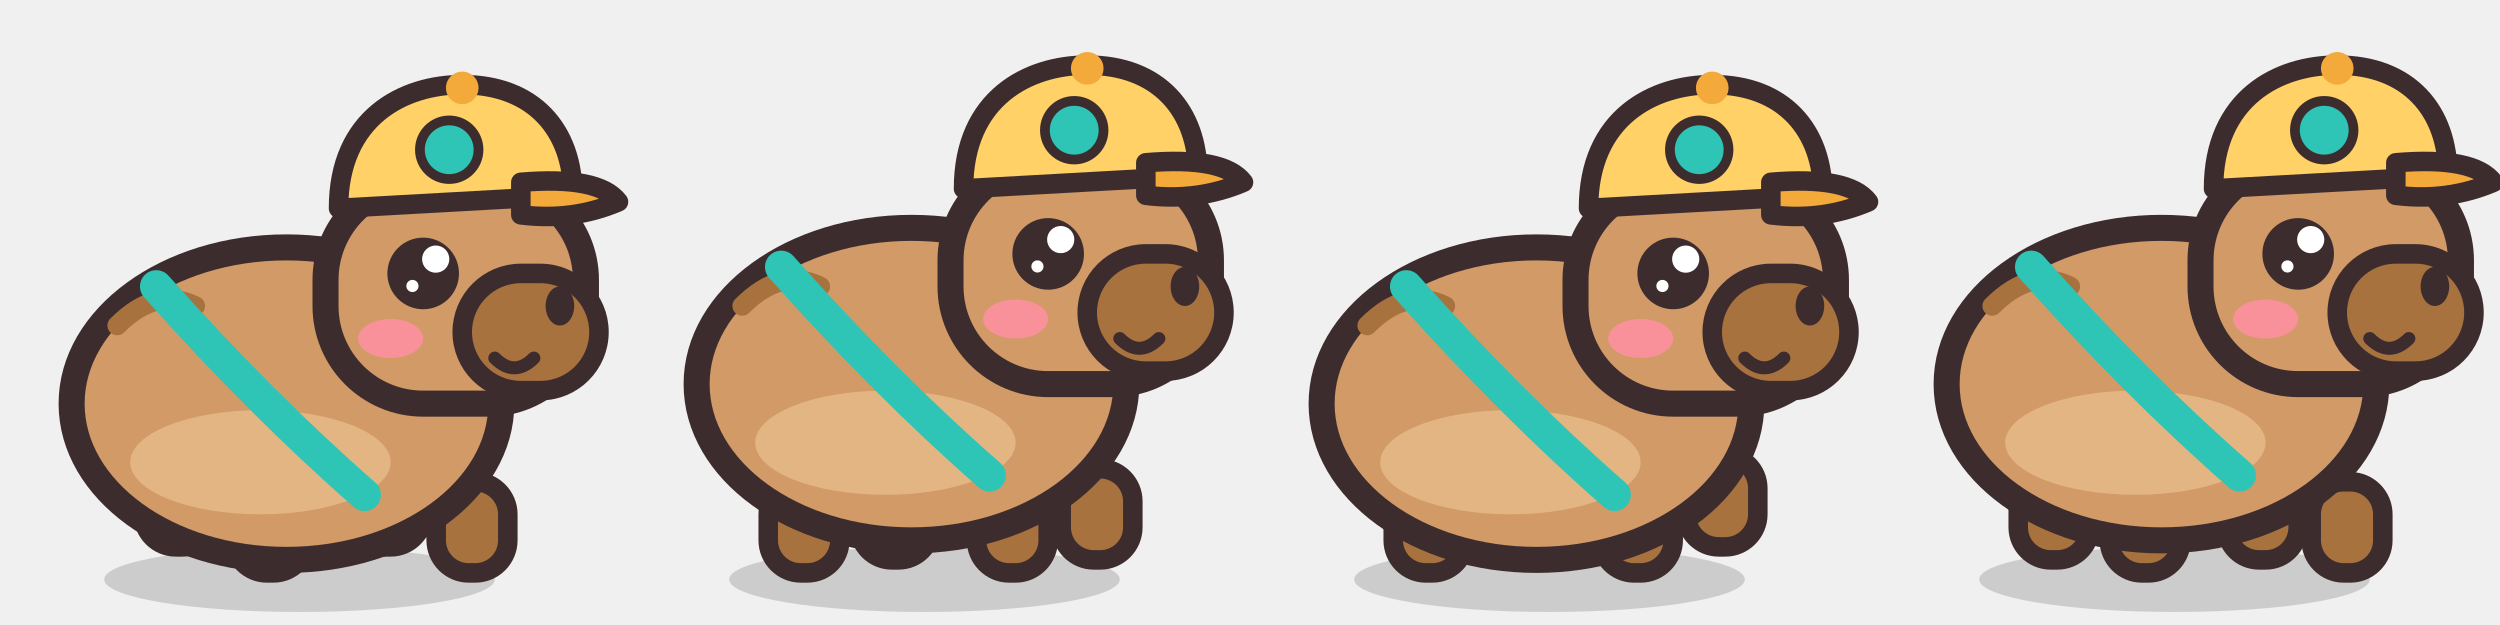
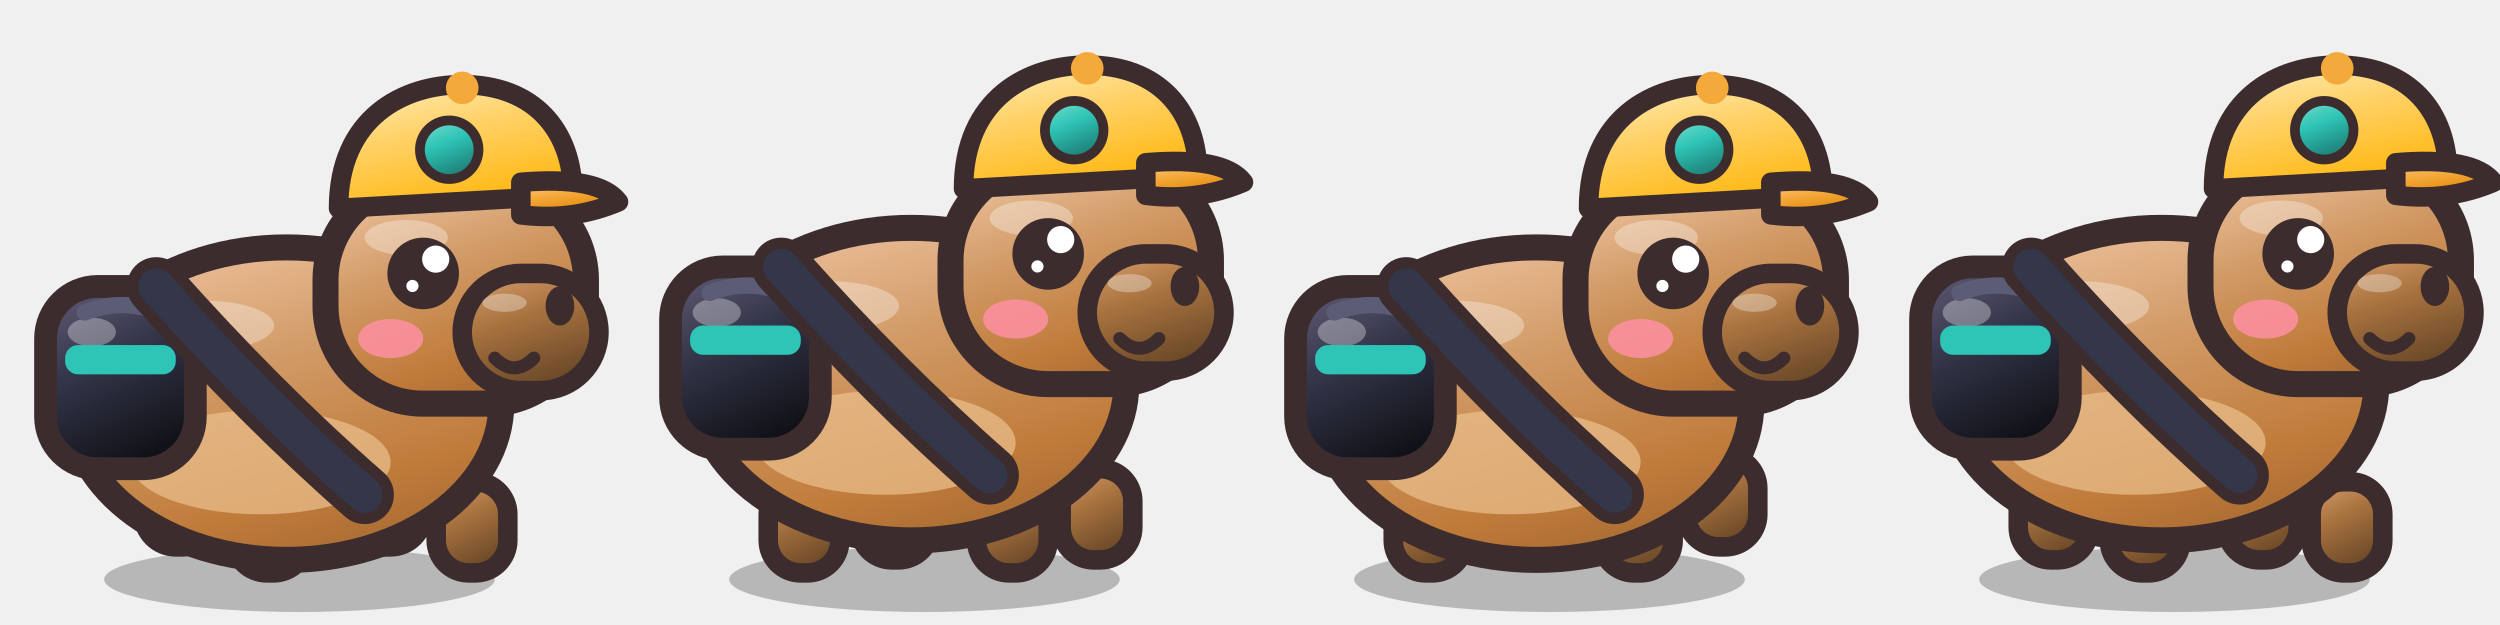
- <svg xmlns="http://www.w3.org/2000/svg" width="384" height="96" viewBox="0 0 384 96">
+ <svg xmlns="http://www.w3.org/2000/svg" data-painted="1" width="384" height="96" viewBox="0 0 384 96">
+   <defs>
+     <linearGradient id="pgA8723F" x1="0.15" y1="0" x2="0.55" y2="1">
+       <stop offset="0" stop-color="#D39B69" />
+       <stop offset="0.42" stop-color="#A8723F" />
+       <stop offset="0.82" stop-color="#7B542E" />
+       <stop offset="1" stop-color="#694727" />
+     </linearGradient>
+     <linearGradient id="pgD19A66" x1="0.15" y1="0" x2="0.55" y2="1">
+       <stop offset="0" stop-color="#EEC39F" />
+       <stop offset="0.42" stop-color="#D19A66" />
+       <stop offset="0.82" stop-color="#C07B3A" />
+       <stop offset="1" stop-color="#AC6E34" />
+     </linearGradient>
+     <linearGradient id="pg34364A" x1="0.15" y1="0" x2="0.55" y2="1">
+       <stop offset="0" stop-color="#605974" />
+       <stop offset="0.42" stop-color="#34364A" />
+       <stop offset="0.82" stop-color="#1B1C26" />
+       <stop offset="1" stop-color="#101117" />
+     </linearGradient>
+     <linearGradient id="pgFFD166" x1="0.15" y1="0" x2="0.55" y2="1">
+       <stop offset="0" stop-color="#FFEAB1" />
+       <stop offset="0.42" stop-color="#FFD166" />
+       <stop offset="0.82" stop-color="#FFBF29" />
+       <stop offset="1" stop-color="#FFB70F" />
+     </linearGradient>
+     <linearGradient id="pgF4A93B" x1="0.15" y1="0" x2="0.55" y2="1">
+       <stop offset="0" stop-color="#FFCB82" />
+       <stop offset="0.42" stop-color="#F4A93B" />
+       <stop offset="0.82" stop-color="#E58D0D" />
+       <stop offset="1" stop-color="#CD7E0B" />
+     </linearGradient>
+     <linearGradient id="pg2EC4B6" x1="0.15" y1="0" x2="0.55" y2="1">
+       <stop offset="0" stop-color="#72DCCB" />
+       <stop offset="0.42" stop-color="#2EC4B6" />
+       <stop offset="0.82" stop-color="#229288" />
+       <stop offset="1" stop-color="#1E7E75" />
+     </linearGradient>
+   </defs>
  <g stroke-linejoin="round" stroke-linecap="round">
    <g transform="translate(0 0)">
-       <ellipse cx="46" cy="89" rx="30" ry="5" fill="#000" opacity="0.15" />
-       <rect x="22" y="70" width="11" height="14" rx="5" fill="#A8723F" stroke="#3D2C2E" stroke-width="3" />
-       <rect x="36" y="74" width="11" height="14" rx="5" fill="#A8723F" stroke="#3D2C2E" stroke-width="3" />
-       <rect x="54" y="70" width="11" height="14" rx="5" fill="#A8723F" stroke="#3D2C2E" stroke-width="3" />
-       <rect x="67" y="74" width="11" height="14" rx="5" fill="#A8723F" stroke="#3D2C2E" stroke-width="3" />
+       <ellipse cx="46" cy="89" rx="30" ry="5" fill="#000" opacity="0.24" />
+       <rect x="22" y="70" width="11" height="14" rx="5" fill="url(#pgA8723F)" stroke="#3D2C2E" stroke-width="3" />
+       <rect x="36" y="74" width="11" height="14" rx="5" fill="url(#pgA8723F)" stroke="#3D2C2E" stroke-width="3" />
+       <rect x="54" y="70" width="11" height="14" rx="5" fill="url(#pgA8723F)" stroke="#3D2C2E" stroke-width="3" />
+       <rect x="67" y="74" width="11" height="14" rx="5" fill="url(#pgA8723F)" stroke="#3D2C2E" stroke-width="3" />
      <g transform="translate(0 0)">
-         <ellipse cx="44" cy="62" rx="33" ry="24" fill="#D19A66" stroke="#3D2C2E" stroke-width="4" />
+         <ellipse cx="44" cy="62" rx="33" ry="24" fill="url(#pgD19A66)" stroke="#3D2C2E" stroke-width="4" />
+         <ellipse cx="31.5" cy="50.0" rx="10.6" ry="3.8" fill="#FFFFFF" opacity="0.32" />
        <ellipse cx="40" cy="71" rx="20" ry="8" fill="#EBC08F" opacity="0.7" />
        <path d="M18 50 Q24 44 30 47" stroke="#A8723F" stroke-width="3" fill="none" />
-         <path d="M24 44 Q40 62 56 76" stroke="#2EC4B6" stroke-width="5" fill="none" />
-         <circle cx="59" cy="31" r="6" fill="#A8723F" stroke="#3D2C2E" stroke-width="3" />
-         <rect x="50" y="28" width="40" height="34" rx="15" fill="#D19A66" stroke="#3D2C2E" stroke-width="4" />
-         <rect x="71" y="42" width="21" height="18" rx="9" fill="#A8723F" stroke="#3D2C2E" stroke-width="3" />
+         <rect x="7" y="44" width="23" height="28" rx="8" fill="url(#pg34364A)" stroke="#3D2C2E" stroke-width="3.5" />
+         <ellipse cx="14.1" cy="51.0" rx="3.7" ry="2.2" fill="#FFFFFF" opacity="0.32" />
+         <rect x="10" y="53" width="17" height="4.5" rx="2" fill="#2EC4B6" />
+         <path d="M13 48 Q18 46 23 47.5" stroke="#5A5D75" stroke-width="2.5" fill="none" />
+         <path d="M24 44 Q40 62 56 76" stroke="#3D2C2E" stroke-width="9" fill="none" />
+         <path d="M24 44 Q40 62 56 76" stroke="#34364A" stroke-width="5.5" fill="none" />
+         <circle cx="59" cy="31" r="6" fill="url(#pgA8723F)" stroke="#3D2C2E" stroke-width="3" />
+         <rect x="50" y="28" width="40" height="34" rx="15" fill="url(#pgD19A66)" stroke="#3D2C2E" stroke-width="4" />
+         <ellipse cx="62.4" cy="36.5" rx="6.4" ry="2.7" fill="#FFFFFF" opacity="0.32" />
+         <rect x="71" y="42" width="21" height="18" rx="9" fill="url(#pgA8723F)" stroke="#3D2C2E" stroke-width="3" />
+         <ellipse cx="77.5" cy="46.5" rx="3.4" ry="1.4" fill="#FFFFFF" opacity="0.32" />
        <ellipse cx="86" cy="47" rx="2.2" ry="3" fill="#3D2C2E" />
        <path d="M76 55 Q79 58 82 55" stroke="#3D2C2E" stroke-width="2" fill="none" />
        <circle cx="65" cy="42" r="5.5" fill="#3D2C2E" />
        <circle cx="66.925" cy="39.8" r="2.09" fill="#FFFFFF" />
        <circle cx="63.35" cy="43.925" r="0.935" fill="#FFFFFF" />
        <ellipse cx="60" cy="52" rx="5" ry="3" fill="#FF8FA3" opacity="0.85" />
-         <path d="M52 32 C52 18 62 13 71 13 C82 13 88 20 88 30 Z" fill="#FFD166" stroke="#3D2C2E" stroke-width="3" />
-         <path d="M80 28 Q92 27 95 31 Q88 34 80 33 Z" fill="#F4A93B" stroke="#3D2C2E" stroke-width="3" />
-         <circle cx="69" cy="23" r="4.5" fill="#2EC4B6" stroke="#3D2C2E" stroke-width="1.5" />
+         <path d="M52 32 C52 18 62 13 71 13 C82 13 88 20 88 30 Z" fill="url(#pgFFD166)" stroke="#3D2C2E" stroke-width="3" />
+         <path d="M80 28 Q92 27 95 31 Q88 34 80 33 Z" fill="url(#pgF4A93B)" stroke="#3D2C2E" stroke-width="3" />
+         <circle cx="69" cy="23" r="4.5" fill="url(#pg2EC4B6)" stroke="#3D2C2E" stroke-width="1.5" />
        <circle cx="71" cy="13.5" r="2.5" fill="#F4A93B" />
      </g>
    </g>
    <g transform="translate(96 0)">
-       <ellipse cx="46" cy="89" rx="30" ry="5" fill="#000" opacity="0.15" />
-       <rect x="22" y="74" width="11" height="14" rx="5" fill="#A8723F" stroke="#3D2C2E" stroke-width="3" />
-       <rect x="36" y="72" width="11" height="14" rx="5" fill="#A8723F" stroke="#3D2C2E" stroke-width="3" />
-       <rect x="54" y="74" width="11" height="14" rx="5" fill="#A8723F" stroke="#3D2C2E" stroke-width="3" />
-       <rect x="67" y="72" width="11" height="14" rx="5" fill="#A8723F" stroke="#3D2C2E" stroke-width="3" />
+       <ellipse cx="46" cy="89" rx="30" ry="5" fill="#000" opacity="0.24" />
+       <rect x="22" y="74" width="11" height="14" rx="5" fill="url(#pgA8723F)" stroke="#3D2C2E" stroke-width="3" />
+       <rect x="36" y="72" width="11" height="14" rx="5" fill="url(#pgA8723F)" stroke="#3D2C2E" stroke-width="3" />
+       <rect x="54" y="74" width="11" height="14" rx="5" fill="url(#pgA8723F)" stroke="#3D2C2E" stroke-width="3" />
+       <rect x="67" y="72" width="11" height="14" rx="5" fill="url(#pgA8723F)" stroke="#3D2C2E" stroke-width="3" />
      <g transform="translate(0 -3)">
-         <ellipse cx="44" cy="62" rx="33" ry="24" fill="#D19A66" stroke="#3D2C2E" stroke-width="4" />
+         <ellipse cx="44" cy="62" rx="33" ry="24" fill="url(#pgD19A66)" stroke="#3D2C2E" stroke-width="4" />
+         <ellipse cx="31.5" cy="50.0" rx="10.6" ry="3.8" fill="#FFFFFF" opacity="0.32" />
        <ellipse cx="40" cy="71" rx="20" ry="8" fill="#EBC08F" opacity="0.7" />
        <path d="M18 50 Q24 44 30 47" stroke="#A8723F" stroke-width="3" fill="none" />
-         <path d="M24 44 Q40 62 56 76" stroke="#2EC4B6" stroke-width="5" fill="none" />
-         <circle cx="59" cy="31" r="6" fill="#A8723F" stroke="#3D2C2E" stroke-width="3" />
-         <rect x="50" y="28" width="40" height="34" rx="15" fill="#D19A66" stroke="#3D2C2E" stroke-width="4" />
-         <rect x="71" y="42" width="21" height="18" rx="9" fill="#A8723F" stroke="#3D2C2E" stroke-width="3" />
+         <rect x="7" y="44" width="23" height="28" rx="8" fill="url(#pg34364A)" stroke="#3D2C2E" stroke-width="3.5" />
+         <ellipse cx="14.1" cy="51.0" rx="3.7" ry="2.2" fill="#FFFFFF" opacity="0.32" />
+         <rect x="10" y="53" width="17" height="4.5" rx="2" fill="#2EC4B6" />
+         <path d="M13 48 Q18 46 23 47.5" stroke="#5A5D75" stroke-width="2.5" fill="none" />
+         <path d="M24 44 Q40 62 56 76" stroke="#3D2C2E" stroke-width="9" fill="none" />
+         <path d="M24 44 Q40 62 56 76" stroke="#34364A" stroke-width="5.5" fill="none" />
+         <circle cx="59" cy="31" r="6" fill="url(#pgA8723F)" stroke="#3D2C2E" stroke-width="3" />
+         <rect x="50" y="28" width="40" height="34" rx="15" fill="url(#pgD19A66)" stroke="#3D2C2E" stroke-width="4" />
+         <ellipse cx="62.4" cy="36.5" rx="6.4" ry="2.7" fill="#FFFFFF" opacity="0.32" />
+         <rect x="71" y="42" width="21" height="18" rx="9" fill="url(#pgA8723F)" stroke="#3D2C2E" stroke-width="3" />
+         <ellipse cx="77.5" cy="46.5" rx="3.4" ry="1.4" fill="#FFFFFF" opacity="0.32" />
        <ellipse cx="86" cy="47" rx="2.2" ry="3" fill="#3D2C2E" />
        <path d="M76 55 Q79 58 82 55" stroke="#3D2C2E" stroke-width="2" fill="none" />
        <circle cx="65" cy="42" r="5.5" fill="#3D2C2E" />
        <circle cx="66.925" cy="39.8" r="2.09" fill="#FFFFFF" />
        <circle cx="63.35" cy="43.925" r="0.935" fill="#FFFFFF" />
        <ellipse cx="60" cy="52" rx="5" ry="3" fill="#FF8FA3" opacity="0.85" />
-         <path d="M52 32 C52 18 62 13 71 13 C82 13 88 20 88 30 Z" fill="#FFD166" stroke="#3D2C2E" stroke-width="3" />
-         <path d="M80 28 Q92 27 95 31 Q88 34 80 33 Z" fill="#F4A93B" stroke="#3D2C2E" stroke-width="3" />
-         <circle cx="69" cy="23" r="4.5" fill="#2EC4B6" stroke="#3D2C2E" stroke-width="1.5" />
+         <path d="M52 32 C52 18 62 13 71 13 C82 13 88 20 88 30 Z" fill="url(#pgFFD166)" stroke="#3D2C2E" stroke-width="3" />
+         <path d="M80 28 Q92 27 95 31 Q88 34 80 33 Z" fill="url(#pgF4A93B)" stroke="#3D2C2E" stroke-width="3" />
+         <circle cx="69" cy="23" r="4.5" fill="url(#pg2EC4B6)" stroke="#3D2C2E" stroke-width="1.5" />
        <circle cx="71" cy="13.5" r="2.5" fill="#F4A93B" />
      </g>
    </g>
    <g transform="translate(192 0)">
-       <ellipse cx="46" cy="89" rx="30" ry="5" fill="#000" opacity="0.15" />
-       <rect x="22" y="74" width="11" height="14" rx="5" fill="#A8723F" stroke="#3D2C2E" stroke-width="3" />
-       <rect x="36" y="70" width="11" height="14" rx="5" fill="#A8723F" stroke="#3D2C2E" stroke-width="3" />
-       <rect x="54" y="74" width="11" height="14" rx="5" fill="#A8723F" stroke="#3D2C2E" stroke-width="3" />
-       <rect x="67" y="70" width="11" height="14" rx="5" fill="#A8723F" stroke="#3D2C2E" stroke-width="3" />
+       <ellipse cx="46" cy="89" rx="30" ry="5" fill="#000" opacity="0.24" />
+       <rect x="22" y="74" width="11" height="14" rx="5" fill="url(#pgA8723F)" stroke="#3D2C2E" stroke-width="3" />
+       <rect x="36" y="70" width="11" height="14" rx="5" fill="url(#pgA8723F)" stroke="#3D2C2E" stroke-width="3" />
+       <rect x="54" y="74" width="11" height="14" rx="5" fill="url(#pgA8723F)" stroke="#3D2C2E" stroke-width="3" />
+       <rect x="67" y="70" width="11" height="14" rx="5" fill="url(#pgA8723F)" stroke="#3D2C2E" stroke-width="3" />
      <g transform="translate(0 0)">
-         <ellipse cx="44" cy="62" rx="33" ry="24" fill="#D19A66" stroke="#3D2C2E" stroke-width="4" />
+         <ellipse cx="44" cy="62" rx="33" ry="24" fill="url(#pgD19A66)" stroke="#3D2C2E" stroke-width="4" />
+         <ellipse cx="31.5" cy="50.0" rx="10.6" ry="3.8" fill="#FFFFFF" opacity="0.32" />
        <ellipse cx="40" cy="71" rx="20" ry="8" fill="#EBC08F" opacity="0.7" />
        <path d="M18 50 Q24 44 30 47" stroke="#A8723F" stroke-width="3" fill="none" />
-         <path d="M24 44 Q40 62 56 76" stroke="#2EC4B6" stroke-width="5" fill="none" />
-         <circle cx="59" cy="31" r="6" fill="#A8723F" stroke="#3D2C2E" stroke-width="3" />
-         <rect x="50" y="28" width="40" height="34" rx="15" fill="#D19A66" stroke="#3D2C2E" stroke-width="4" />
-         <rect x="71" y="42" width="21" height="18" rx="9" fill="#A8723F" stroke="#3D2C2E" stroke-width="3" />
+         <rect x="7" y="44" width="23" height="28" rx="8" fill="url(#pg34364A)" stroke="#3D2C2E" stroke-width="3.5" />
+         <ellipse cx="14.1" cy="51.0" rx="3.7" ry="2.2" fill="#FFFFFF" opacity="0.32" />
+         <rect x="10" y="53" width="17" height="4.5" rx="2" fill="#2EC4B6" />
+         <path d="M13 48 Q18 46 23 47.5" stroke="#5A5D75" stroke-width="2.5" fill="none" />
+         <path d="M24 44 Q40 62 56 76" stroke="#3D2C2E" stroke-width="9" fill="none" />
+         <path d="M24 44 Q40 62 56 76" stroke="#34364A" stroke-width="5.5" fill="none" />
+         <circle cx="59" cy="31" r="6" fill="url(#pgA8723F)" stroke="#3D2C2E" stroke-width="3" />
+         <rect x="50" y="28" width="40" height="34" rx="15" fill="url(#pgD19A66)" stroke="#3D2C2E" stroke-width="4" />
+         <ellipse cx="62.4" cy="36.5" rx="6.4" ry="2.7" fill="#FFFFFF" opacity="0.32" />
+         <rect x="71" y="42" width="21" height="18" rx="9" fill="url(#pgA8723F)" stroke="#3D2C2E" stroke-width="3" />
+         <ellipse cx="77.5" cy="46.5" rx="3.4" ry="1.4" fill="#FFFFFF" opacity="0.32" />
        <ellipse cx="86" cy="47" rx="2.2" ry="3" fill="#3D2C2E" />
        <path d="M76 55 Q79 58 82 55" stroke="#3D2C2E" stroke-width="2" fill="none" />
        <circle cx="65" cy="42" r="5.5" fill="#3D2C2E" />
        <circle cx="66.925" cy="39.8" r="2.09" fill="#FFFFFF" />
        <circle cx="63.35" cy="43.925" r="0.935" fill="#FFFFFF" />
        <ellipse cx="60" cy="52" rx="5" ry="3" fill="#FF8FA3" opacity="0.85" />
-         <path d="M52 32 C52 18 62 13 71 13 C82 13 88 20 88 30 Z" fill="#FFD166" stroke="#3D2C2E" stroke-width="3" />
-         <path d="M80 28 Q92 27 95 31 Q88 34 80 33 Z" fill="#F4A93B" stroke="#3D2C2E" stroke-width="3" />
-         <circle cx="69" cy="23" r="4.5" fill="#2EC4B6" stroke="#3D2C2E" stroke-width="1.5" />
+         <path d="M52 32 C52 18 62 13 71 13 C82 13 88 20 88 30 Z" fill="url(#pgFFD166)" stroke="#3D2C2E" stroke-width="3" />
+         <path d="M80 28 Q92 27 95 31 Q88 34 80 33 Z" fill="url(#pgF4A93B)" stroke="#3D2C2E" stroke-width="3" />
+         <circle cx="69" cy="23" r="4.5" fill="url(#pg2EC4B6)" stroke="#3D2C2E" stroke-width="1.5" />
        <circle cx="71" cy="13.5" r="2.5" fill="#F4A93B" />
      </g>
    </g>
    <g transform="translate(288 0)">
-       <ellipse cx="46" cy="89" rx="30" ry="5" fill="#000" opacity="0.15" />
-       <rect x="22" y="72" width="11" height="14" rx="5" fill="#A8723F" stroke="#3D2C2E" stroke-width="3" />
-       <rect x="36" y="74" width="11" height="14" rx="5" fill="#A8723F" stroke="#3D2C2E" stroke-width="3" />
-       <rect x="54" y="72" width="11" height="14" rx="5" fill="#A8723F" stroke="#3D2C2E" stroke-width="3" />
-       <rect x="67" y="74" width="11" height="14" rx="5" fill="#A8723F" stroke="#3D2C2E" stroke-width="3" />
+       <ellipse cx="46" cy="89" rx="30" ry="5" fill="#000" opacity="0.24" />
+       <rect x="22" y="72" width="11" height="14" rx="5" fill="url(#pgA8723F)" stroke="#3D2C2E" stroke-width="3" />
+       <rect x="36" y="74" width="11" height="14" rx="5" fill="url(#pgA8723F)" stroke="#3D2C2E" stroke-width="3" />
+       <rect x="54" y="72" width="11" height="14" rx="5" fill="url(#pgA8723F)" stroke="#3D2C2E" stroke-width="3" />
+       <rect x="67" y="74" width="11" height="14" rx="5" fill="url(#pgA8723F)" stroke="#3D2C2E" stroke-width="3" />
      <g transform="translate(0 -3)">
-         <ellipse cx="44" cy="62" rx="33" ry="24" fill="#D19A66" stroke="#3D2C2E" stroke-width="4" />
+         <ellipse cx="44" cy="62" rx="33" ry="24" fill="url(#pgD19A66)" stroke="#3D2C2E" stroke-width="4" />
+         <ellipse cx="31.5" cy="50.0" rx="10.6" ry="3.8" fill="#FFFFFF" opacity="0.32" />
        <ellipse cx="40" cy="71" rx="20" ry="8" fill="#EBC08F" opacity="0.7" />
        <path d="M18 50 Q24 44 30 47" stroke="#A8723F" stroke-width="3" fill="none" />
-         <path d="M24 44 Q40 62 56 76" stroke="#2EC4B6" stroke-width="5" fill="none" />
-         <circle cx="59" cy="31" r="6" fill="#A8723F" stroke="#3D2C2E" stroke-width="3" />
-         <rect x="50" y="28" width="40" height="34" rx="15" fill="#D19A66" stroke="#3D2C2E" stroke-width="4" />
-         <rect x="71" y="42" width="21" height="18" rx="9" fill="#A8723F" stroke="#3D2C2E" stroke-width="3" />
+         <rect x="7" y="44" width="23" height="28" rx="8" fill="url(#pg34364A)" stroke="#3D2C2E" stroke-width="3.5" />
+         <ellipse cx="14.1" cy="51.0" rx="3.7" ry="2.2" fill="#FFFFFF" opacity="0.32" />
+         <rect x="10" y="53" width="17" height="4.5" rx="2" fill="#2EC4B6" />
+         <path d="M13 48 Q18 46 23 47.5" stroke="#5A5D75" stroke-width="2.5" fill="none" />
+         <path d="M24 44 Q40 62 56 76" stroke="#3D2C2E" stroke-width="9" fill="none" />
+         <path d="M24 44 Q40 62 56 76" stroke="#34364A" stroke-width="5.5" fill="none" />
+         <circle cx="59" cy="31" r="6" fill="url(#pgA8723F)" stroke="#3D2C2E" stroke-width="3" />
+         <rect x="50" y="28" width="40" height="34" rx="15" fill="url(#pgD19A66)" stroke="#3D2C2E" stroke-width="4" />
+         <ellipse cx="62.4" cy="36.5" rx="6.4" ry="2.7" fill="#FFFFFF" opacity="0.32" />
+         <rect x="71" y="42" width="21" height="18" rx="9" fill="url(#pgA8723F)" stroke="#3D2C2E" stroke-width="3" />
+         <ellipse cx="77.5" cy="46.5" rx="3.4" ry="1.4" fill="#FFFFFF" opacity="0.32" />
        <ellipse cx="86" cy="47" rx="2.2" ry="3" fill="#3D2C2E" />
        <path d="M76 55 Q79 58 82 55" stroke="#3D2C2E" stroke-width="2" fill="none" />
        <circle cx="65" cy="42" r="5.5" fill="#3D2C2E" />
        <circle cx="66.925" cy="39.8" r="2.09" fill="#FFFFFF" />
        <circle cx="63.35" cy="43.925" r="0.935" fill="#FFFFFF" />
        <ellipse cx="60" cy="52" rx="5" ry="3" fill="#FF8FA3" opacity="0.85" />
-         <path d="M52 32 C52 18 62 13 71 13 C82 13 88 20 88 30 Z" fill="#FFD166" stroke="#3D2C2E" stroke-width="3" />
-         <path d="M80 28 Q92 27 95 31 Q88 34 80 33 Z" fill="#F4A93B" stroke="#3D2C2E" stroke-width="3" />
-         <circle cx="69" cy="23" r="4.5" fill="#2EC4B6" stroke="#3D2C2E" stroke-width="1.5" />
+         <path d="M52 32 C52 18 62 13 71 13 C82 13 88 20 88 30 Z" fill="url(#pgFFD166)" stroke="#3D2C2E" stroke-width="3" />
+         <path d="M80 28 Q92 27 95 31 Q88 34 80 33 Z" fill="url(#pgF4A93B)" stroke="#3D2C2E" stroke-width="3" />
+         <circle cx="69" cy="23" r="4.5" fill="url(#pg2EC4B6)" stroke="#3D2C2E" stroke-width="1.5" />
        <circle cx="71" cy="13.5" r="2.5" fill="#F4A93B" />
      </g>
    </g>
  </g>
</svg>
